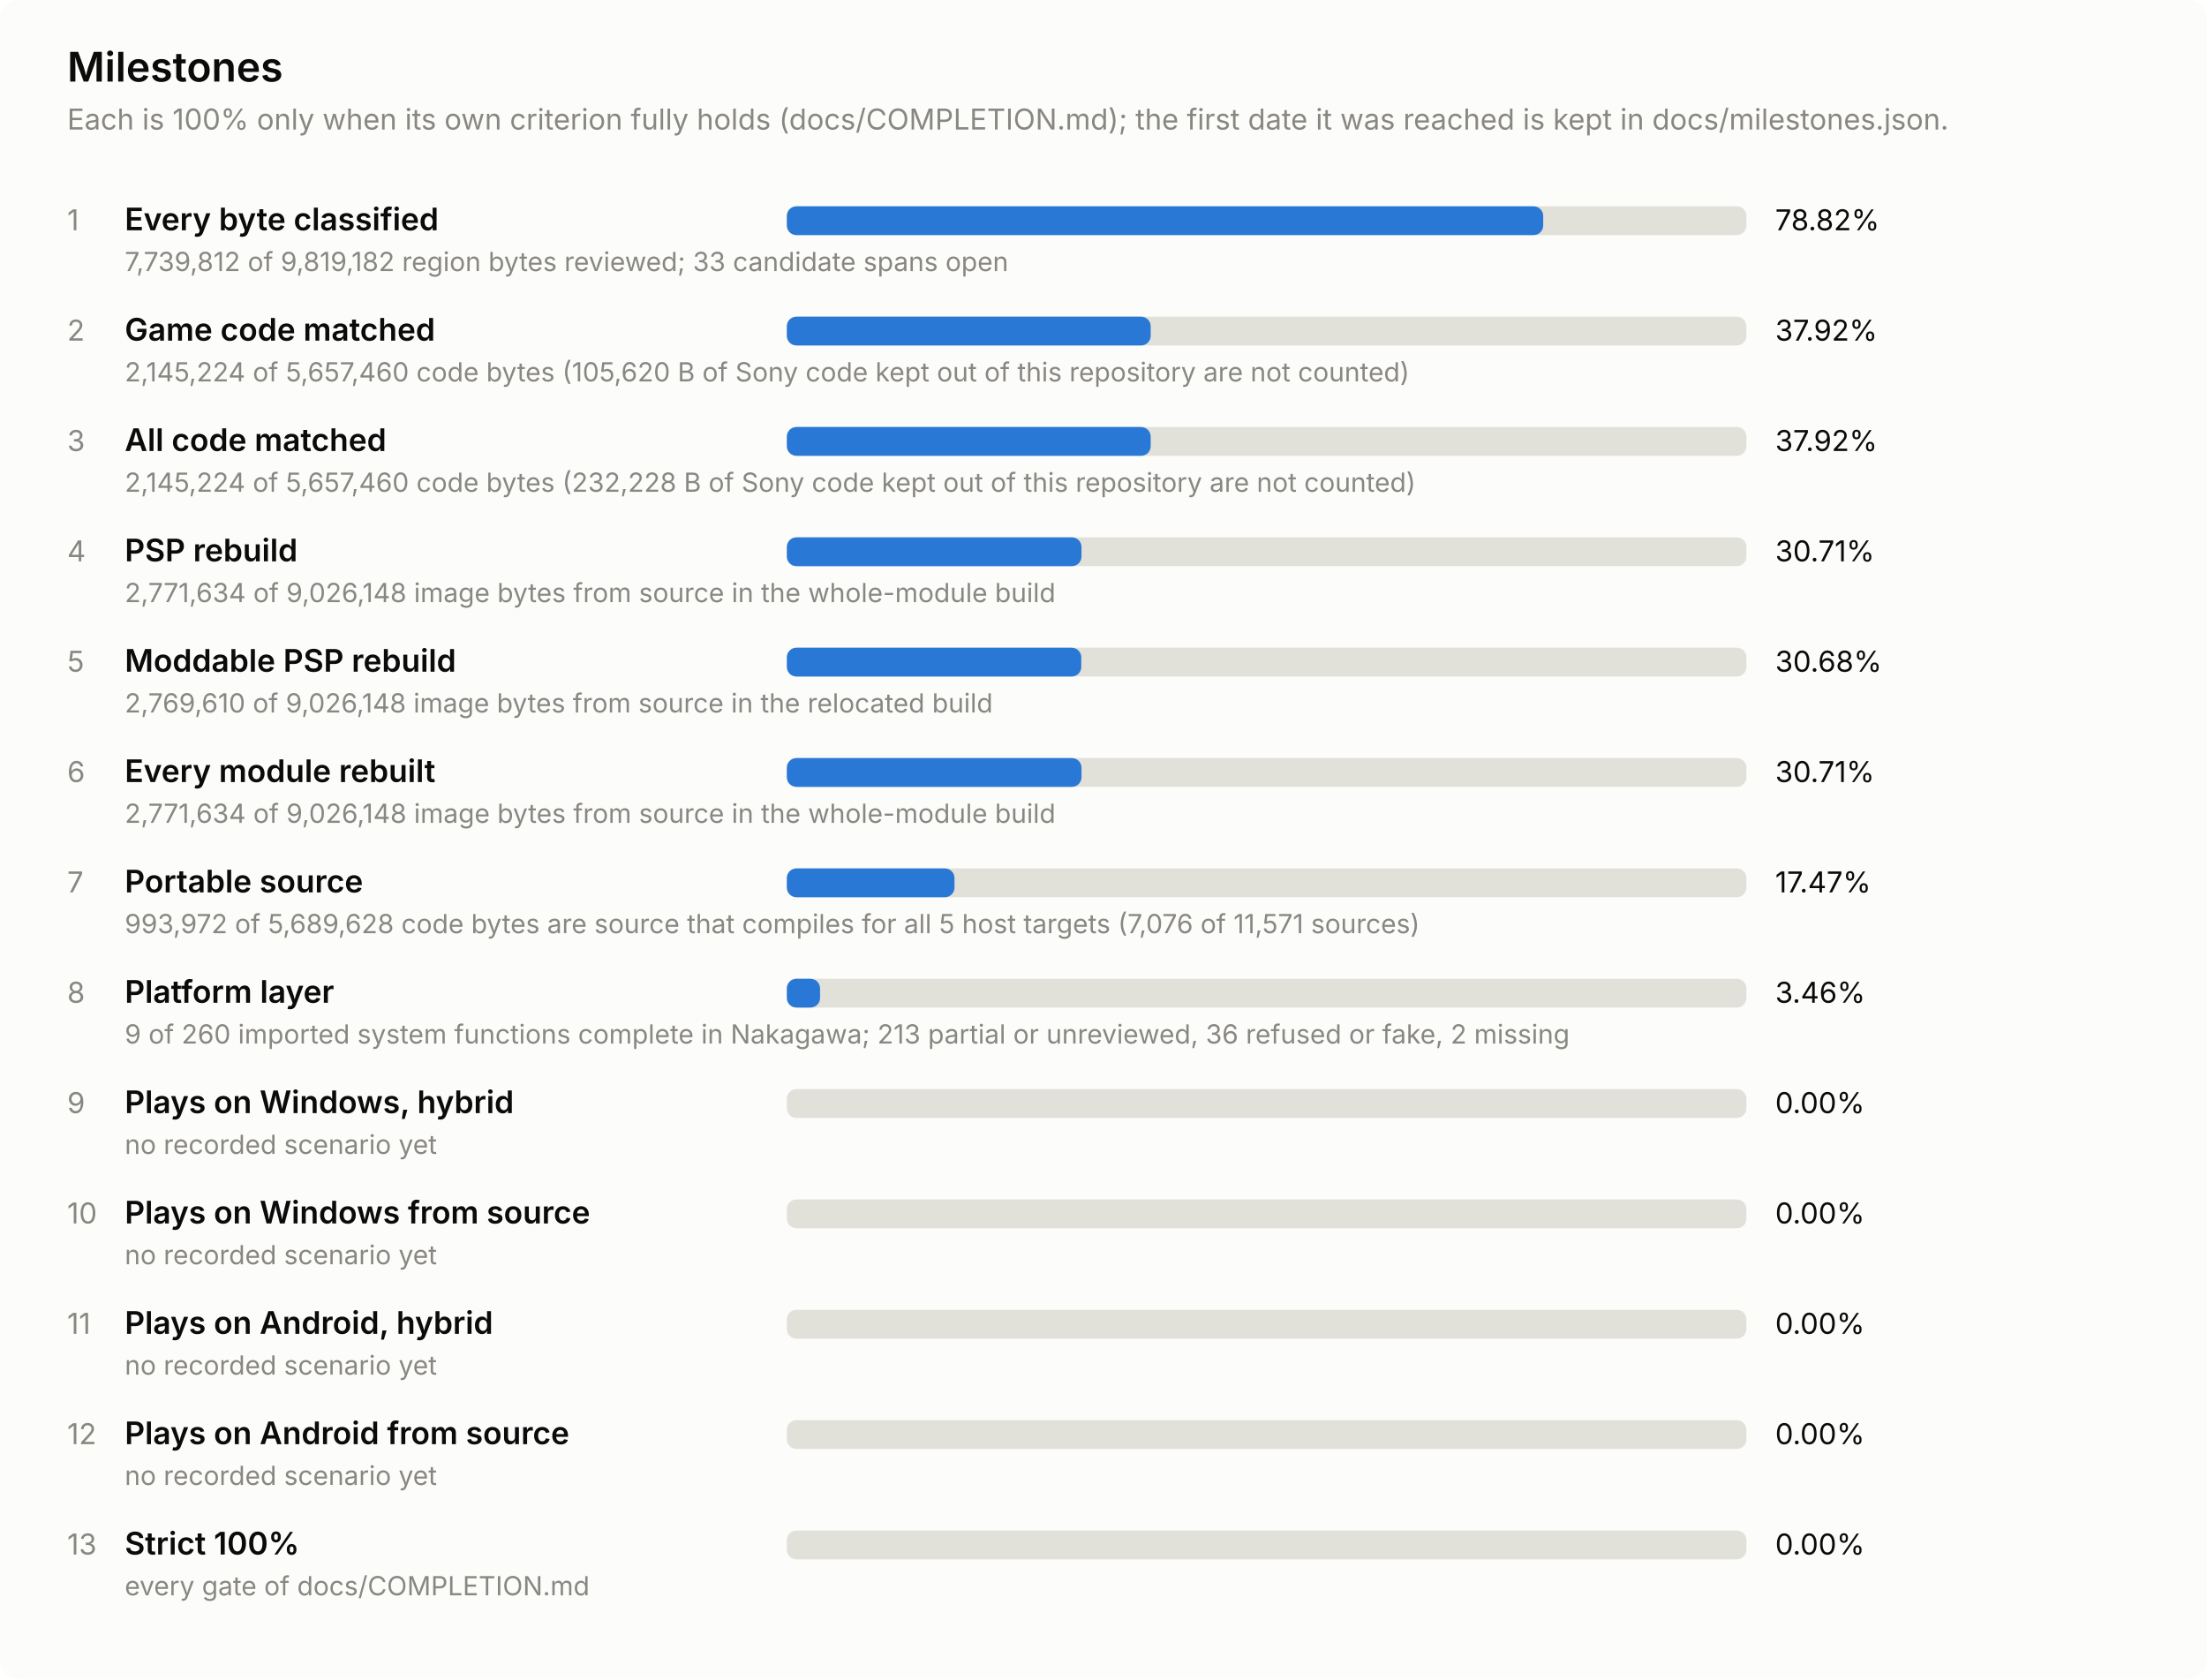
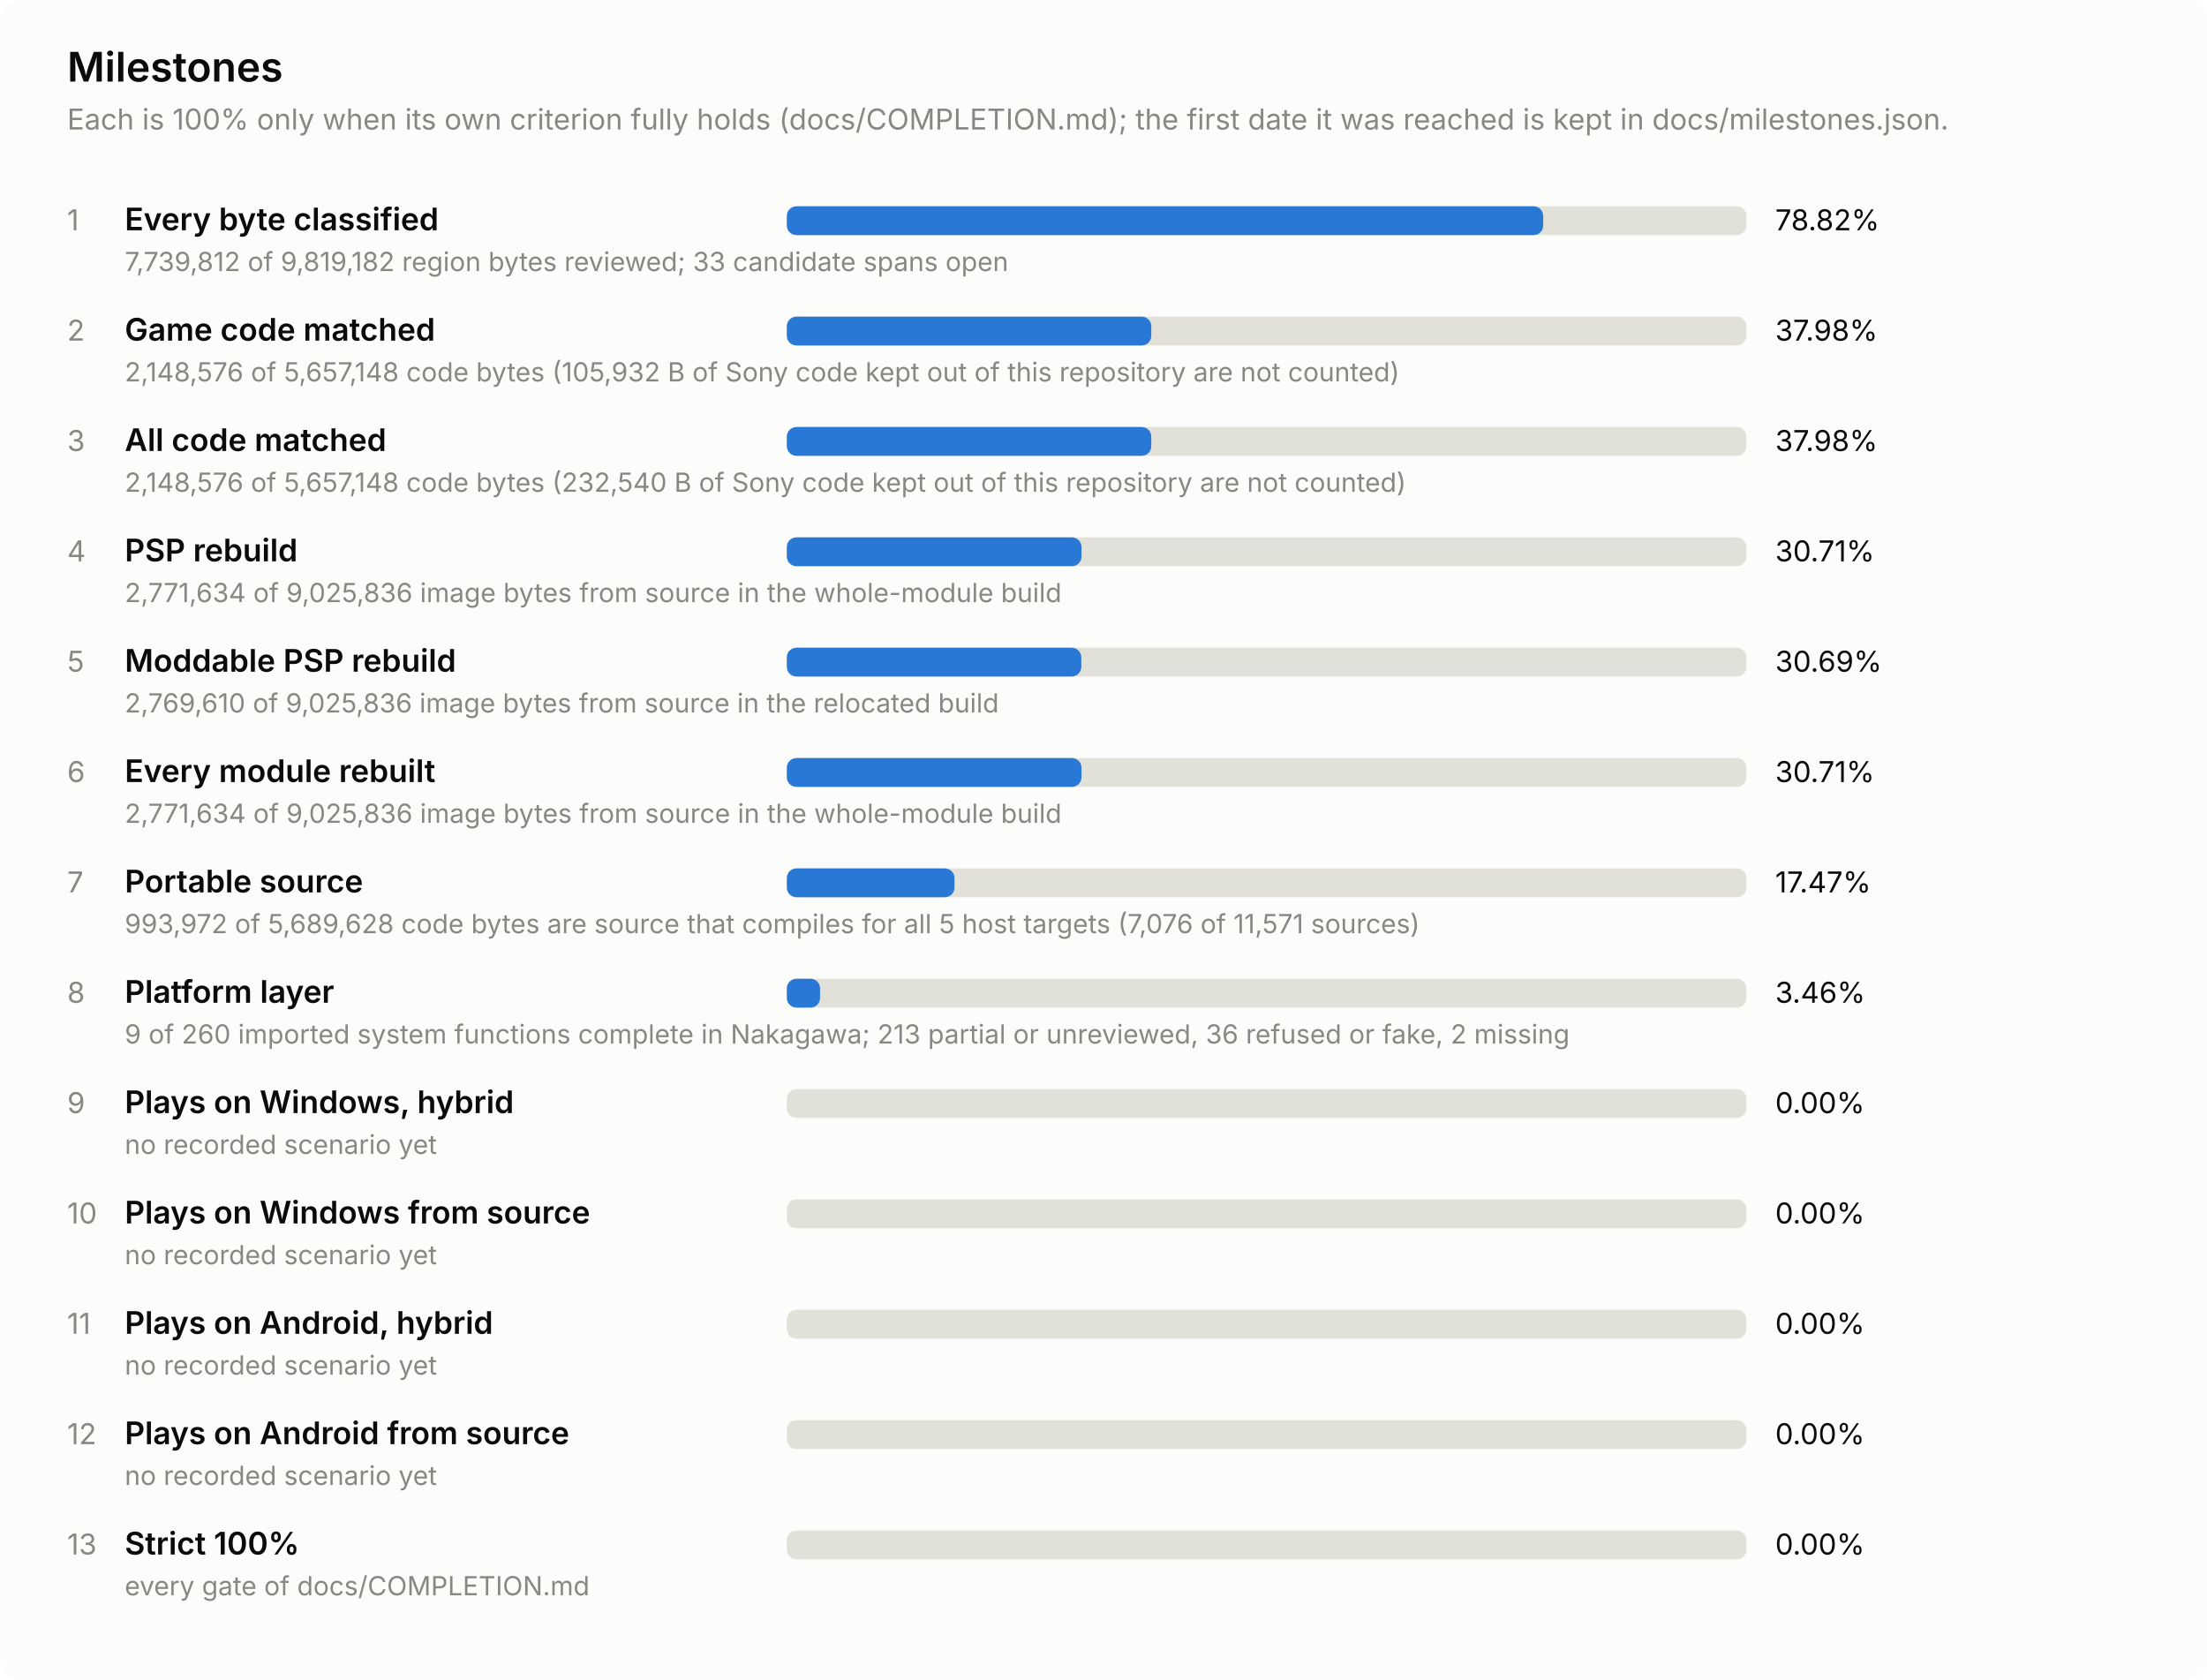
- <svg xmlns="http://www.w3.org/2000/svg" viewBox="0 0 920 700" width="920" height="700" role="img" aria-label="Milestones: Every byte classified 78.8 percent; Game code matched 37.9 percent; All code matched 37.9 percent; PSP rebuild 30.7 percent; Moddable PSP rebuild 30.7 percent; Every module rebuilt 30.7 percent; Portable source 17.5 percent; Platform layer 3.5 percent; Plays on Windows, hybrid 0.0 percent; Plays on Windows from source 0.0 percent; Plays on Android, hybrid 0.0 percent; Plays on Android from source 0.0 percent; Strict 100% 0.0 percent">
+ <svg xmlns="http://www.w3.org/2000/svg" viewBox="0 0 920 700" width="920" height="700" role="img" aria-label="Milestones: Every byte classified 78.8 percent; Game code matched 38.0 percent; All code matched 38.0 percent; PSP rebuild 30.7 percent; Moddable PSP rebuild 30.7 percent; Every module rebuilt 30.7 percent; Portable source 17.5 percent; Platform layer 3.5 percent; Plays on Windows, hybrid 0.0 percent; Plays on Windows from source 0.0 percent; Plays on Android, hybrid 0.0 percent; Plays on Android from source 0.0 percent; Strict 100% 0.0 percent">
  <style>
.bg{fill:#fcfcfb}.t1{fill:#0b0b0b}.t2{fill:#52514e}.t3{fill:#898781}.grid{stroke:#e1e0d9}.track{fill:#e1e0d9}
.ln{fill:none;stroke:#2a78d6;stroke-width:2}.ln2{fill:none;stroke:#d03b3b;stroke-width:2;stroke-dasharray:4 3}.dot{fill:#2a78d6}
text{font-family:system-ui,-apple-system,"Segoe UI",sans-serif}.num{font-variant-numeric:tabular-nums}
.hatch-line{stroke:#898781;stroke-width:1.5}
.s-matched{fill:#2a78d6}.s-lane{fill:#eb6834}.s-near{fill:#1baf7a}.s-parked{fill:#eda100}.s-blocked{fill:#d03b3b}.s-todo{fill:#c3c2b7}.s-data{fill:#6250d6}.s-kept{fill:#c3c2b7}
@media (prefers-color-scheme:dark){
.bg{fill:#1a1a19}.t1{fill:#f0efec}.t2{fill:#c3c2b7}.t3{fill:#898781}.grid{stroke:#2c2c2a}.track{fill:#2c2c2a}
.ln{stroke:#3987e5}.dot{fill:#3987e5}.hatch-line{stroke:#898781}
.s-matched{fill:#3987e5}.s-lane{fill:#d95926}.s-near{fill:#199e70}.s-parked{fill:#c98500}.s-blocked{fill:#d03b3b}.s-todo{fill:#4a4a46}.s-data{fill:#9085e9}.s-kept{fill:#4a4a46}}</style>
  <defs>
    <pattern id="hatch" patternUnits="userSpaceOnUse" width="6" height="6" patternTransform="rotate(45)">
      <rect class="s-kept" width="6" height="6" />
      <line class="hatch-line" x1="0" y1="0" x2="0" y2="6" />
    </pattern>
  </defs>
  <rect class="bg" width="920" height="700" rx="8" />
  <text class="t1" x="28" y="34" font-size="17" font-weight="600">Milestones</text>
  <text class="t3" x="28" y="54" font-size="12">Each is 100% only when its own criterion fully holds (docs/COMPLETION.md); the first date it was reached is kept in docs/milestones.json.</text>
  <text class="t3 num" x="28" y="96" font-size="12"> 1</text>
  <text class="t1" x="52" y="96" font-size="13" font-weight="600">Every byte classified</text>
  <text class="t3" x="52" y="113" font-size="11">7,739,812 of 9,819,182 region bytes reviewed; 33 candidate spans open</text>
  <rect class="track" x="328" y="86" width="400" height="12" rx="4" />
  <rect class="s-matched" x="328" y="86" width="315.29" height="12" rx="4" />
  <text class="t1 num" x="740" y="96" font-size="12">78.82%</text>
  <text class="t3 num" x="28" y="142" font-size="12"> 2</text>
  <text class="t1" x="52" y="142" font-size="13" font-weight="600">Game code matched</text>
-   <text class="t3" x="52" y="159" font-size="11">2,145,224 of 5,657,460 code bytes (105,620 B of Sony code kept out of this repository are not counted)</text>
+   <text class="t3" x="52" y="159" font-size="11">2,148,576 of 5,657,148 code bytes (105,932 B of Sony code kept out of this repository are not counted)</text>
  <rect class="track" x="328" y="132" width="400" height="12" rx="4" />
-   <rect class="s-matched" x="328" y="132" width="151.67" height="12" rx="4" />
-   <text class="t1 num" x="740" y="142" font-size="12">37.92%</text>
+   <rect class="s-matched" x="328" y="132" width="151.92" height="12" rx="4" />
+   <text class="t1 num" x="740" y="142" font-size="12">37.98%</text>
  <text class="t3 num" x="28" y="188" font-size="12"> 3</text>
  <text class="t1" x="52" y="188" font-size="13" font-weight="600">All code matched</text>
-   <text class="t3" x="52" y="205" font-size="11">2,145,224 of 5,657,460 code bytes (232,228 B of Sony code kept out of this repository are not counted)</text>
+   <text class="t3" x="52" y="205" font-size="11">2,148,576 of 5,657,148 code bytes (232,540 B of Sony code kept out of this repository are not counted)</text>
  <rect class="track" x="328" y="178" width="400" height="12" rx="4" />
-   <rect class="s-matched" x="328" y="178" width="151.67" height="12" rx="4" />
-   <text class="t1 num" x="740" y="188" font-size="12">37.92%</text>
+   <rect class="s-matched" x="328" y="178" width="151.92" height="12" rx="4" />
+   <text class="t1 num" x="740" y="188" font-size="12">37.98%</text>
  <text class="t3 num" x="28" y="234" font-size="12"> 4</text>
  <text class="t1" x="52" y="234" font-size="13" font-weight="600">PSP rebuild</text>
-   <text class="t3" x="52" y="251" font-size="11">2,771,634 of 9,026,148 image bytes from source in the whole-module build</text>
+   <text class="t3" x="52" y="251" font-size="11">2,771,634 of 9,025,836 image bytes from source in the whole-module build</text>
  <rect class="track" x="328" y="224" width="400" height="12" rx="4" />
  <rect class="s-matched" x="328" y="224" width="122.83" height="12" rx="4" />
  <text class="t1 num" x="740" y="234" font-size="12">30.71%</text>
  <text class="t3 num" x="28" y="280" font-size="12"> 5</text>
  <text class="t1" x="52" y="280" font-size="13" font-weight="600">Moddable PSP rebuild</text>
-   <text class="t3" x="52" y="297" font-size="11">2,769,610 of 9,026,148 image bytes from source in the relocated build</text>
+   <text class="t3" x="52" y="297" font-size="11">2,769,610 of 9,025,836 image bytes from source in the relocated build</text>
  <rect class="track" x="328" y="270" width="400" height="12" rx="4" />
  <rect class="s-matched" x="328" y="270" width="122.74" height="12" rx="4" />
-   <text class="t1 num" x="740" y="280" font-size="12">30.68%</text>
+   <text class="t1 num" x="740" y="280" font-size="12">30.69%</text>
  <text class="t3 num" x="28" y="326" font-size="12"> 6</text>
  <text class="t1" x="52" y="326" font-size="13" font-weight="600">Every module rebuilt</text>
-   <text class="t3" x="52" y="343" font-size="11">2,771,634 of 9,026,148 image bytes from source in the whole-module build</text>
+   <text class="t3" x="52" y="343" font-size="11">2,771,634 of 9,025,836 image bytes from source in the whole-module build</text>
  <rect class="track" x="328" y="316" width="400" height="12" rx="4" />
  <rect class="s-matched" x="328" y="316" width="122.83" height="12" rx="4" />
  <text class="t1 num" x="740" y="326" font-size="12">30.71%</text>
  <text class="t3 num" x="28" y="372" font-size="12"> 7</text>
  <text class="t1" x="52" y="372" font-size="13" font-weight="600">Portable source</text>
  <text class="t3" x="52" y="389" font-size="11">993,972 of 5,689,628 code bytes are source that compiles for all 5 host targets (7,076 of 11,571 sources)</text>
  <rect class="track" x="328" y="362" width="400" height="12" rx="4" />
  <rect class="s-matched" x="328" y="362" width="69.88" height="12" rx="4" />
  <text class="t1 num" x="740" y="372" font-size="12">17.47%</text>
  <text class="t3 num" x="28" y="418" font-size="12"> 8</text>
  <text class="t1" x="52" y="418" font-size="13" font-weight="600">Platform layer</text>
  <text class="t3" x="52" y="435" font-size="11">9 of 260 imported system functions complete in Nakagawa; 213 partial or unreviewed, 36 refused or fake, 2 missing</text>
  <rect class="track" x="328" y="408" width="400" height="12" rx="4" />
  <rect class="s-matched" x="328" y="408" width="13.85" height="12" rx="4" />
  <text class="t1 num" x="740" y="418" font-size="12">3.46%</text>
  <text class="t3 num" x="28" y="464" font-size="12"> 9</text>
  <text class="t1" x="52" y="464" font-size="13" font-weight="600">Plays on Windows, hybrid</text>
  <text class="t3" x="52" y="481" font-size="11">no recorded scenario yet</text>
  <rect class="track" x="328" y="454" width="400" height="12" rx="4" />
  <text class="t1 num" x="740" y="464" font-size="12">0.00%</text>
  <text class="t3 num" x="28" y="510" font-size="12">10</text>
  <text class="t1" x="52" y="510" font-size="13" font-weight="600">Plays on Windows from source</text>
  <text class="t3" x="52" y="527" font-size="11">no recorded scenario yet</text>
  <rect class="track" x="328" y="500" width="400" height="12" rx="4" />
  <text class="t1 num" x="740" y="510" font-size="12">0.00%</text>
  <text class="t3 num" x="28" y="556" font-size="12">11</text>
  <text class="t1" x="52" y="556" font-size="13" font-weight="600">Plays on Android, hybrid</text>
  <text class="t3" x="52" y="573" font-size="11">no recorded scenario yet</text>
  <rect class="track" x="328" y="546" width="400" height="12" rx="4" />
  <text class="t1 num" x="740" y="556" font-size="12">0.00%</text>
  <text class="t3 num" x="28" y="602" font-size="12">12</text>
  <text class="t1" x="52" y="602" font-size="13" font-weight="600">Plays on Android from source</text>
  <text class="t3" x="52" y="619" font-size="11">no recorded scenario yet</text>
  <rect class="track" x="328" y="592" width="400" height="12" rx="4" />
  <text class="t1 num" x="740" y="602" font-size="12">0.00%</text>
  <text class="t3 num" x="28" y="648" font-size="12">13</text>
  <text class="t1" x="52" y="648" font-size="13" font-weight="600">Strict 100%</text>
  <text class="t3" x="52" y="665" font-size="11">every gate of docs/COMPLETION.md</text>
  <rect class="track" x="328" y="638" width="400" height="12" rx="4" />
  <text class="t1 num" x="740" y="648" font-size="12">0.00%</text>
</svg>
